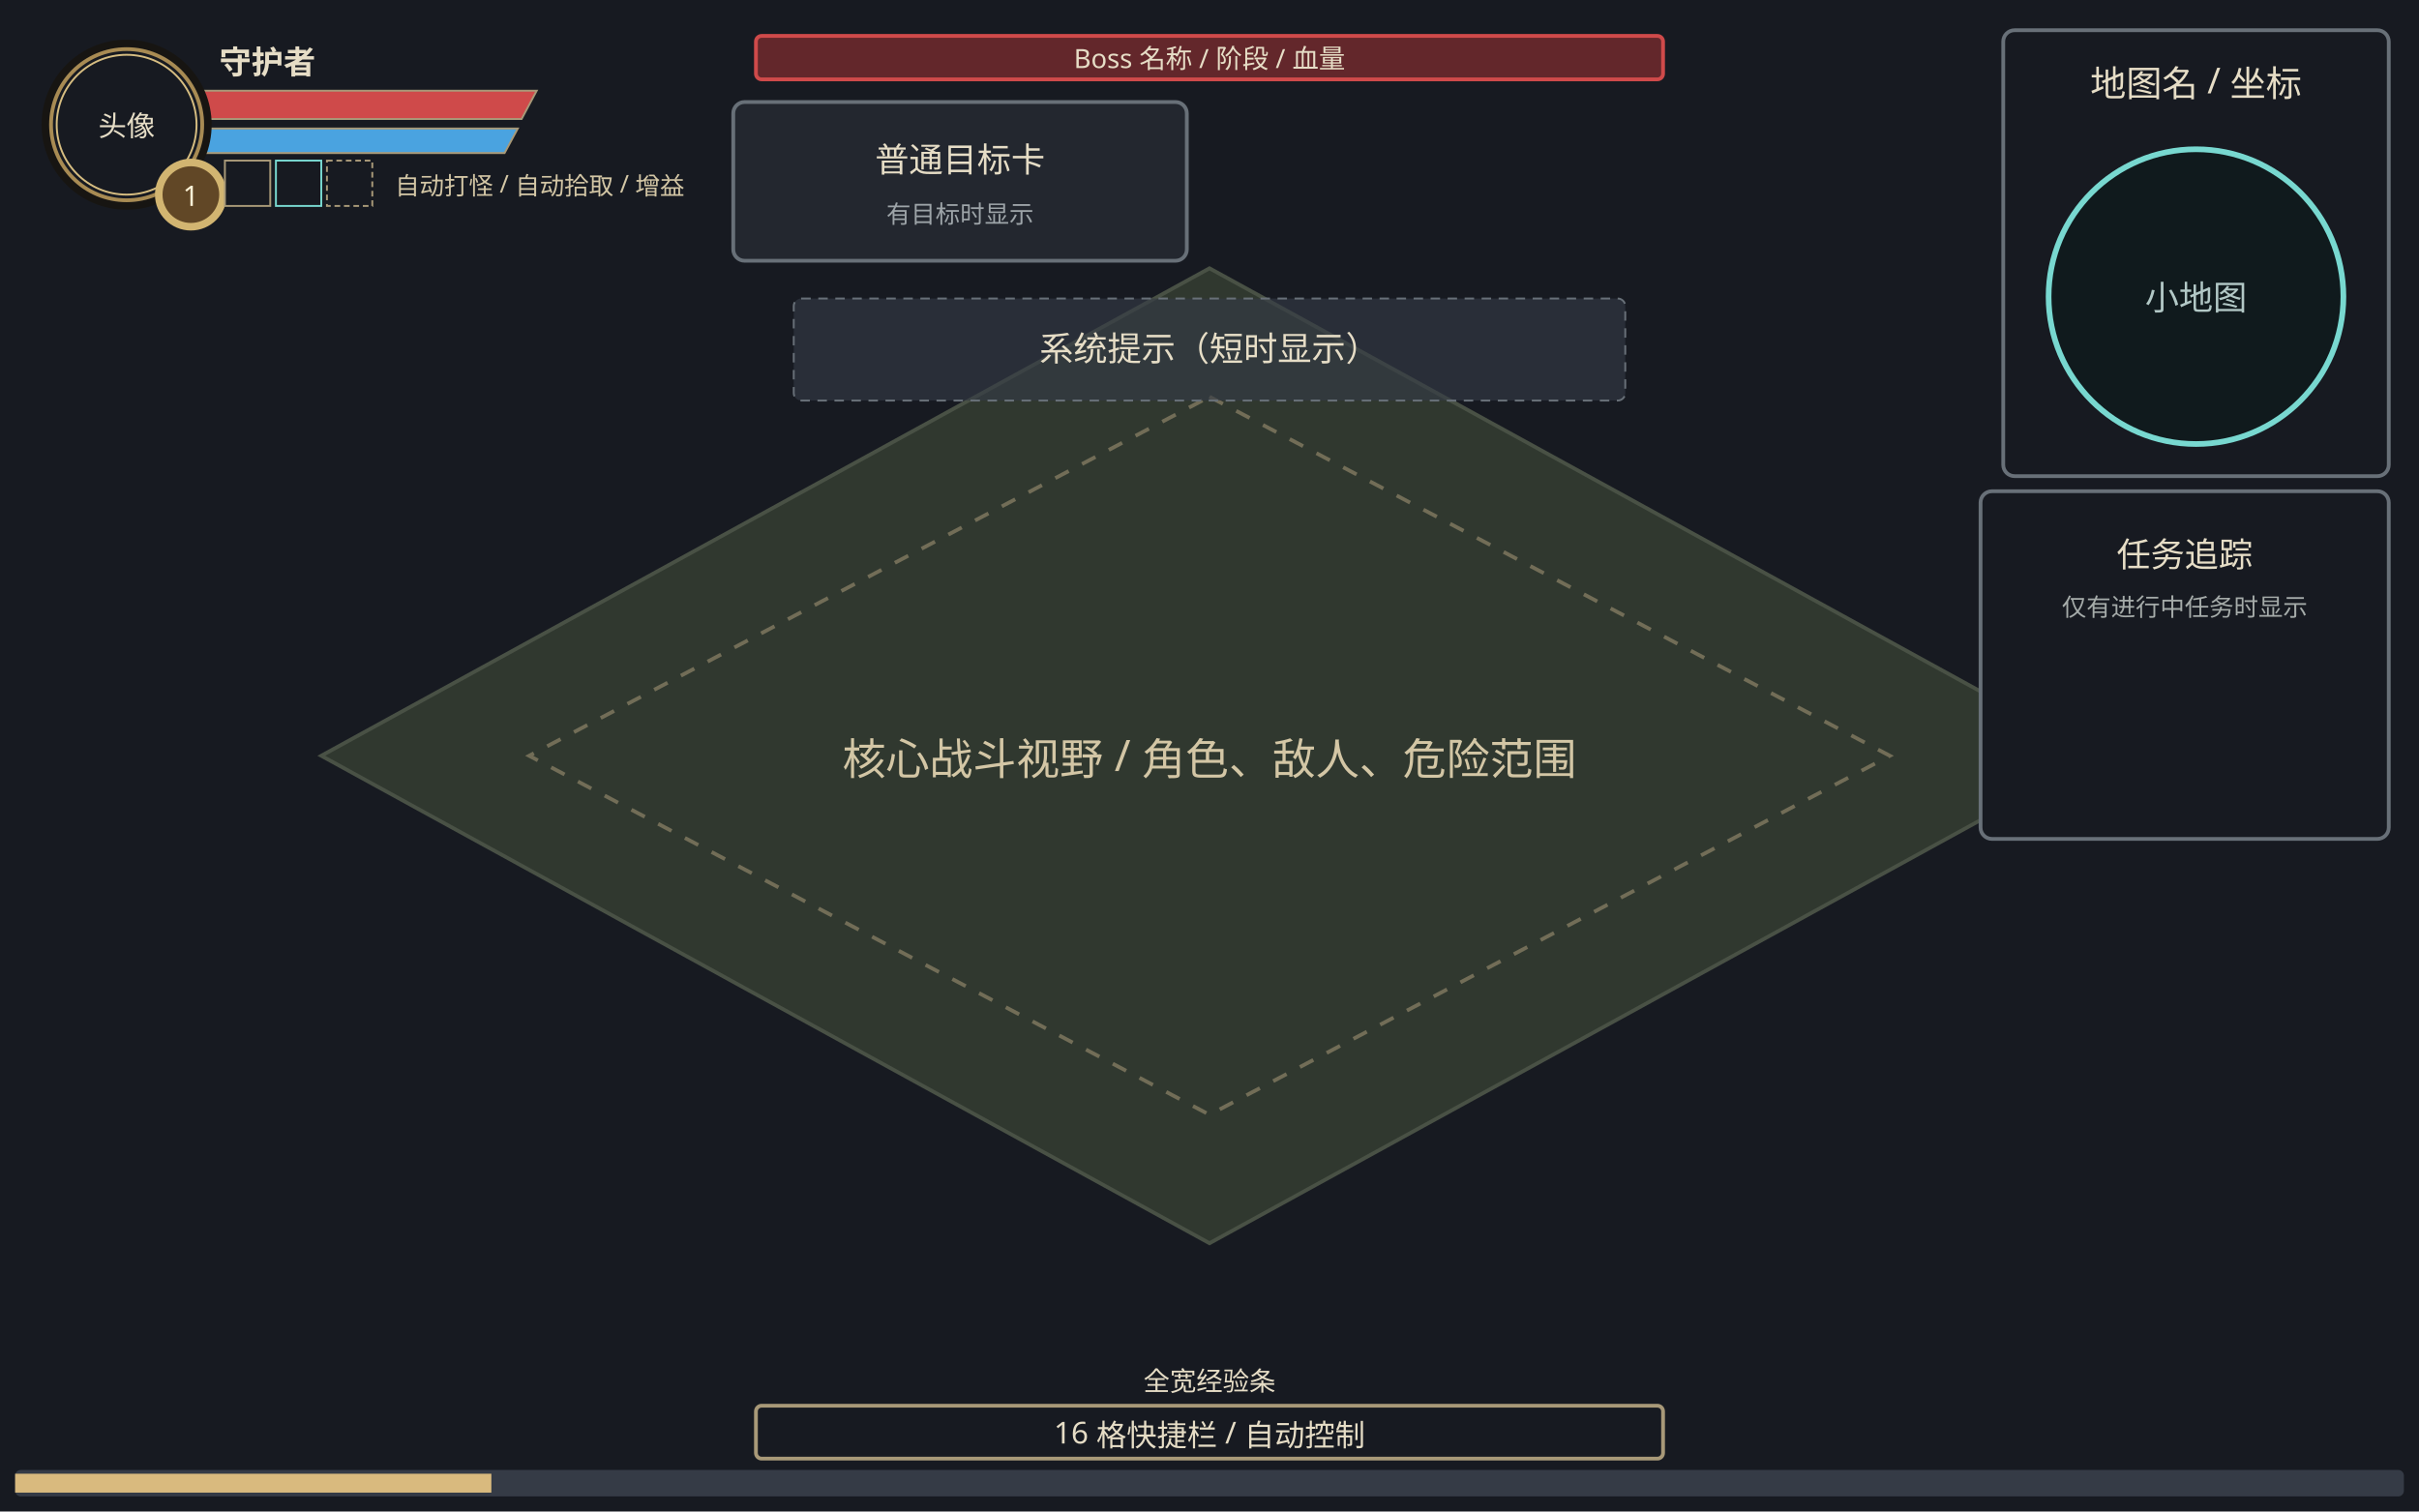
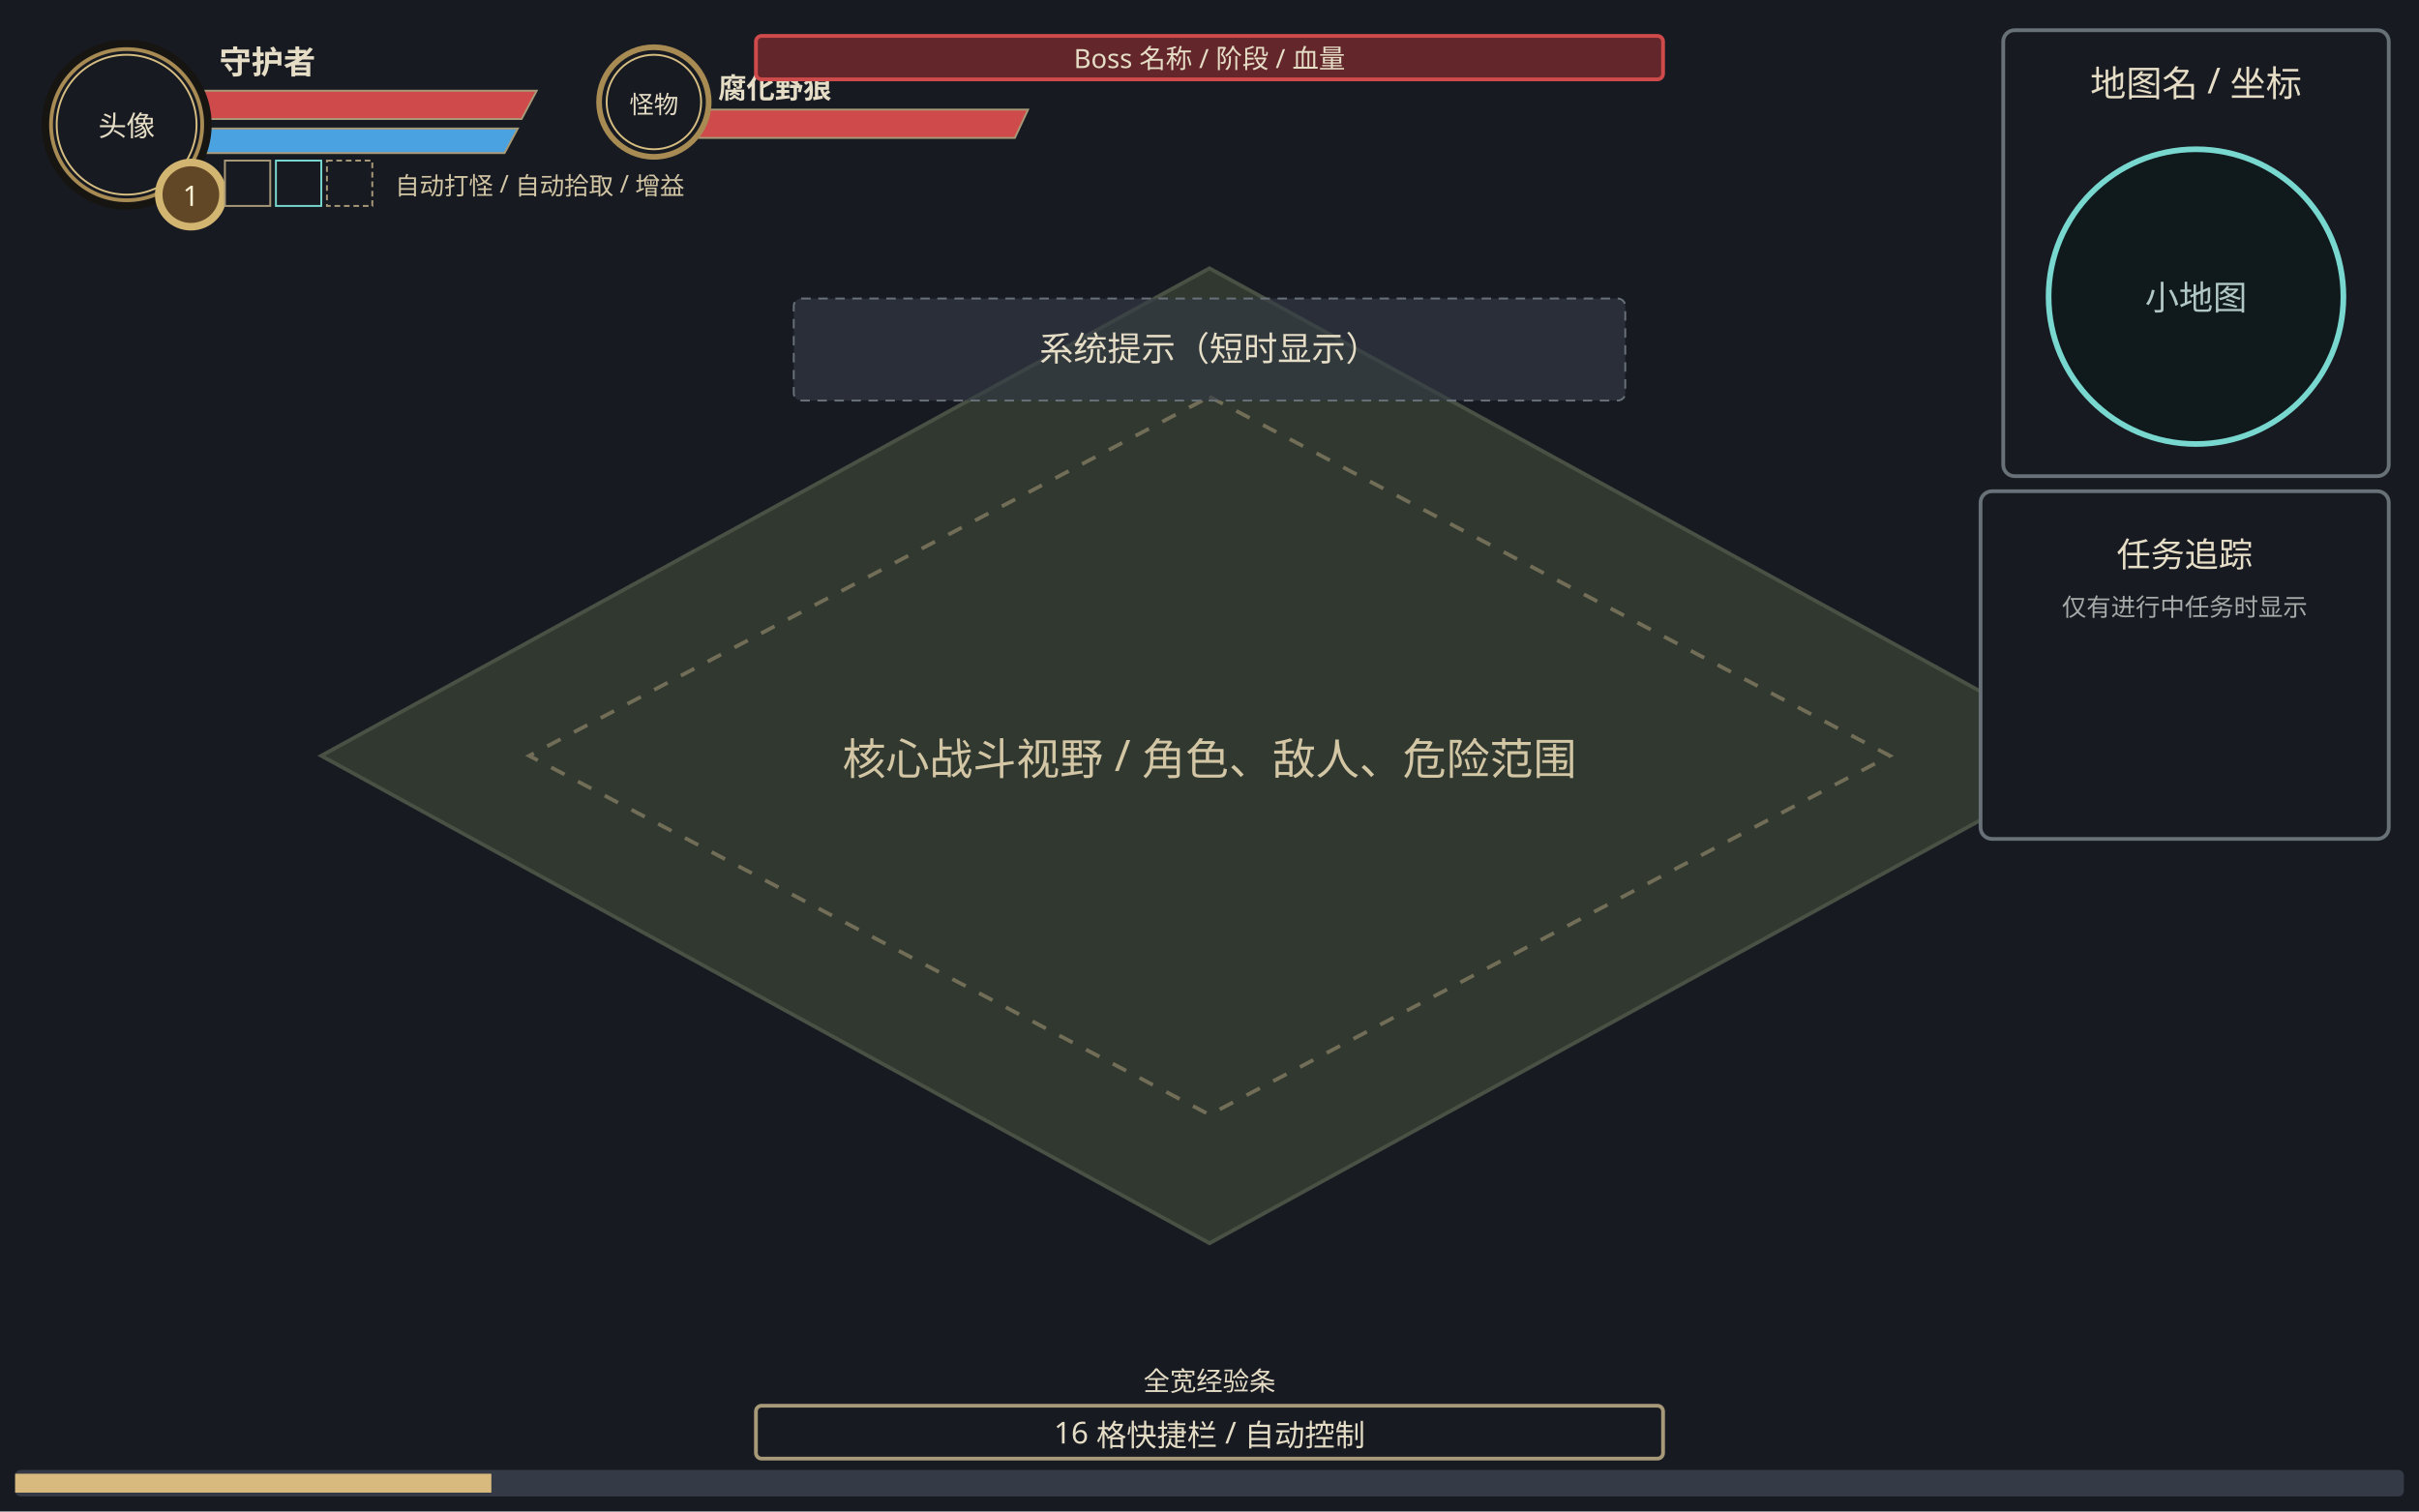
<svg xmlns="http://www.w3.org/2000/svg" width="1280" height="800" viewBox="0 0 1280 800">
  <rect width="1280" height="800" fill="#171a21" />
  <path d="M640 142 1110 400 640 658 170 400Z" fill="#30382f" stroke="#495145" stroke-width="2" />
  <path d="M640 210 1000 400 640 590 280 400Z" fill="none" stroke="#a89978" stroke-opacity=".55" stroke-dasharray="8 8" stroke-width="2" />
  <text x="640" y="410" text-anchor="middle" fill="#d3c6a5" font-size="23" font-family="sans-serif">核心战斗视野 / 角色、敌人、危险范围</text>
  <text x="116" y="39" fill="#e6ddc6" font-size="17" font-weight="bold" font-family="sans-serif">守护者</text>
  <path d="M105 48H284L276 63H105Z" fill="#cf4a4a" stroke="#a89978" stroke-width="1" />
  <path d="M105 68H274L267 81H105Z" fill="#4aa3e0" stroke="#a89978" stroke-width="1" />
  <circle cx="67" cy="66" r="43" fill="#171a21" stroke="#171512" stroke-width="4" />
  <circle cx="67" cy="66" r="40" fill="none" stroke="#a88b53" stroke-width="2" />
  <circle cx="67" cy="66" r="37" fill="none" stroke="#d6bd81" stroke-width="1" />
  <text x="67" y="72" text-anchor="middle" fill="#e6ddc6" font-size="15" font-family="sans-serif">头像</text>
  <circle cx="101" cy="103" r="17" fill="#614726" stroke="#d2b571" stroke-width="4" />
  <text x="101" y="109" text-anchor="middle" fill="#fff4d8" font-size="15" font-family="sans-serif">1</text>
  <rect x="119" y="85" width="24" height="24" fill="#171a21" stroke="#a89978" />
  <rect x="146" y="85" width="24" height="24" fill="#171a21" stroke="#78d8d0" />
  <rect x="173" y="85" width="24" height="24" fill="#171a21" stroke="#a89978" stroke-dasharray="3 2" />
  <text x="209" y="103" fill="#d3c6a5" font-size="13" font-family="sans-serif">自动打怪 / 自动拾取 / 增益</text>
-   <rect x="388" y="54" width="240" height="84" rx="6" fill="#23272f" stroke="#687078" stroke-width="2" />
-   <text x="508" y="91" text-anchor="middle" fill="#e6ddc6" font-size="18" font-family="sans-serif">普通目标卡</text>
-   <text x="508" y="118" text-anchor="middle" fill="#9da4a8" font-size="13" font-family="sans-serif">有目标时显示</text>
+   <text x="380" y="52" fill="#e6ddc6" font-size="15" font-weight="bold" font-family="sans-serif">腐化野狼</text>
+   <path d="M370 58H544L537 73H370Z" fill="#cf4a4a" stroke="#a89978" stroke-width="1" />
+   <circle cx="346" cy="54" r="29" fill="#171a21" stroke="#a88b53" stroke-width="3" />
+   <circle cx="346" cy="54" r="25" fill="none" stroke="#d6bd81" stroke-width="1" />
+   <text x="346" y="60" text-anchor="middle" fill="#e6ddc6" font-size="13" font-family="sans-serif">怪物</text>
  <rect x="400" y="19" width="480" height="23" rx="3" fill="#63272b" stroke="#cf4a4a" stroke-width="2" />
  <text x="640" y="36" text-anchor="middle" fill="#e6ddc6" font-size="14" font-family="sans-serif">Boss 名称 / 阶段 / 血量</text>
  <rect x="420" y="158" width="440" height="54" rx="4" fill="#353b46" fill-opacity=".62" stroke="#687078" stroke-dasharray="5 4" />
  <text x="640" y="191" text-anchor="middle" fill="#e6ddc6" font-size="18" font-family="sans-serif">系统提示（短时显示）</text>
  <rect x="1060" y="16" width="204" height="236" rx="6" fill="#171a21" stroke="#687078" stroke-width="2" />
  <text x="1162" y="51" text-anchor="middle" fill="#e6ddc6" font-size="19" font-family="sans-serif">地图名 / 坐标</text>
  <circle cx="1162" cy="157" r="78" fill="#101a1d" stroke="#78d8d0" stroke-width="3" />
  <text x="1162" y="164" text-anchor="middle" fill="#b2c8c6" font-size="18" font-family="sans-serif">小地图</text>
  <rect x="1048" y="260" width="216" height="184" rx="6" fill="#171a21" stroke="#687078" stroke-width="2" />
  <text x="1156" y="300" text-anchor="middle" fill="#e6ddc6" font-size="18" font-family="sans-serif">任务追踪</text>
  <text x="1156" y="326" text-anchor="middle" fill="#a5aba9" font-size="13" font-family="sans-serif">仅有进行中任务时显示</text>
  <rect x="400" y="744" width="480" height="28" rx="3" fill="#171a21" stroke="#a89978" stroke-width="2" />
  <text x="640" y="764" text-anchor="middle" fill="#e6ddc6" font-size="16" font-family="sans-serif">16 格快捷栏 / 自动控制</text>
  <rect x="8" y="778" width="1264" height="14" rx="3" fill="#353b46" />
  <path d="M8 785 H260" stroke="#d9ba7e" stroke-width="10" />
  <text x="640" y="736" text-anchor="middle" fill="#e6ddc6" font-size="14" font-family="sans-serif">全宽经验条</text>
</svg>
